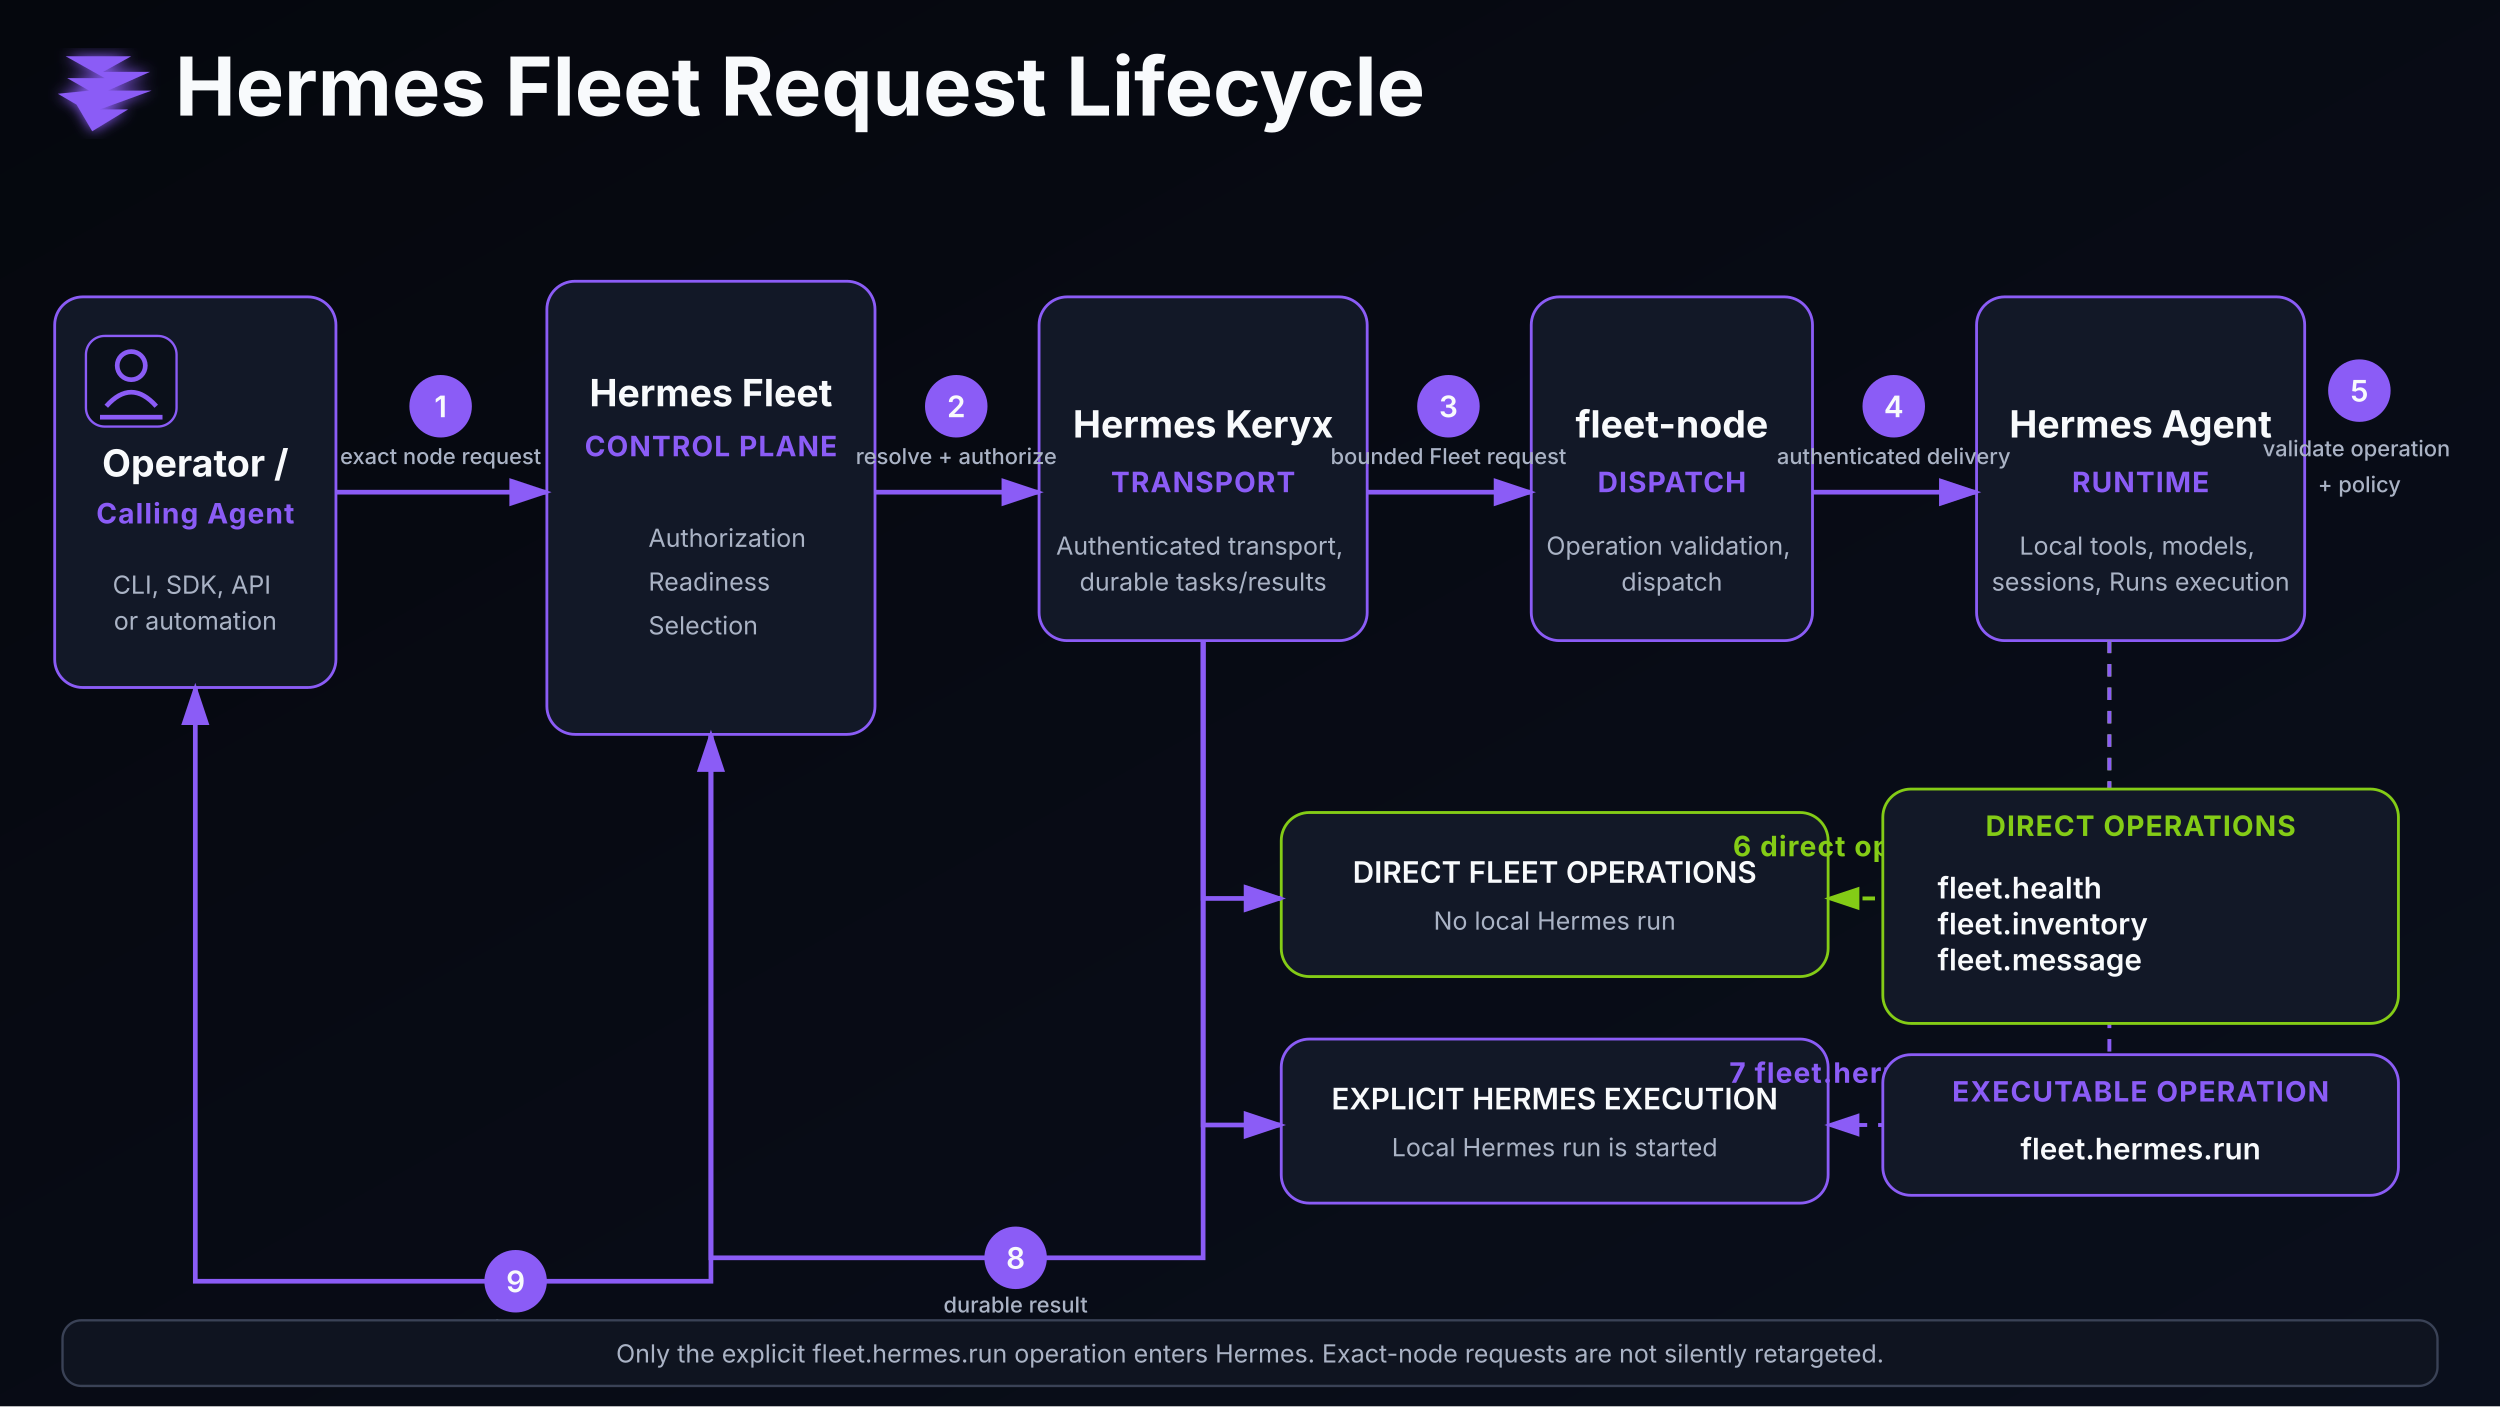
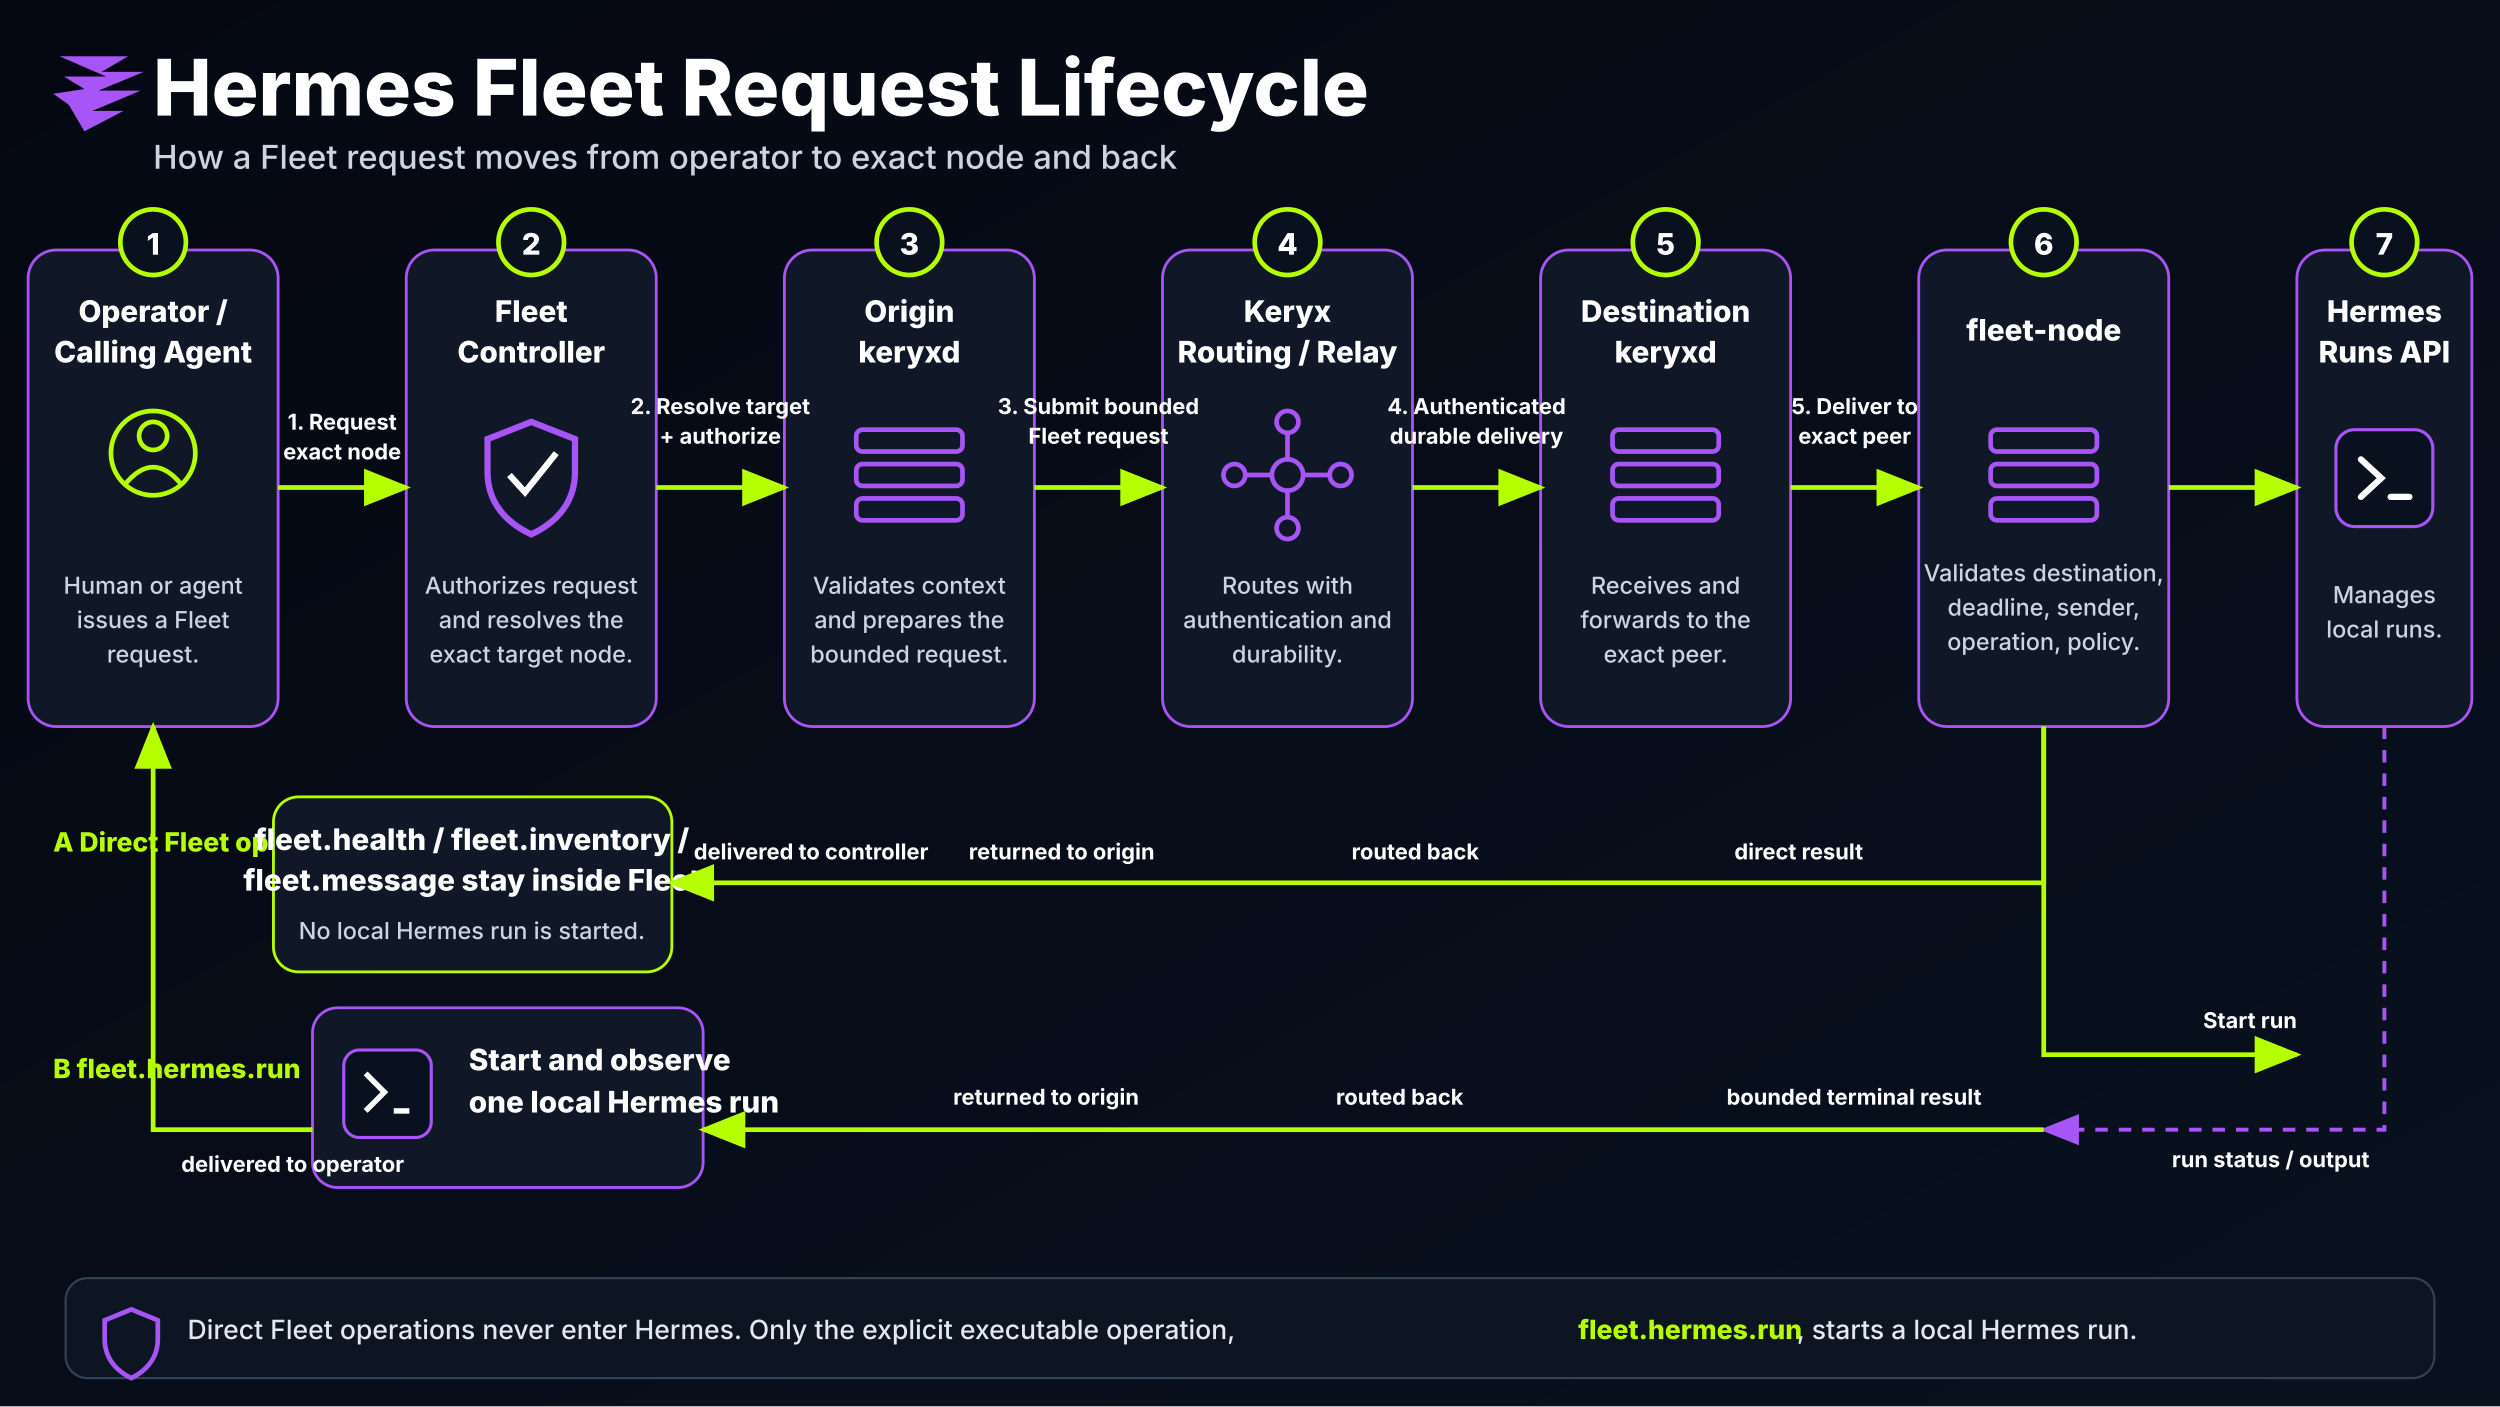
<svg xmlns="http://www.w3.org/2000/svg" width="1600" height="900" viewBox="0 0 1600 900" role="img" aria-labelledby="title desc">
  <defs>
    <linearGradient id="bg" x1="0" y1="0" x2="1" y2="1">
-       <stop offset="0" stop-color="#05070d" />
-       <stop offset="1" stop-color="#0a0f1c" />
+       <stop offset="0" stop-color="#050812" />
+       <stop offset="1" stop-color="#09111f" />
    </linearGradient>
-     <linearGradient id="fleet" x1="0" y1="0" x2="1" y2="1">
-       <stop offset="0" stop-color="#3b167d" />
-       <stop offset="1" stop-color="#191039" />
-     </linearGradient>
-     <filter id="glowP">
-       <feGaussianBlur stdDeviation="4" result="b" />
-       <feMerge>
-         <feMergeNode in="b" />
-         <feMergeNode in="SourceGraphic" />
-       </feMerge>
-     </filter>
-     <filter id="glowG">
-       <feGaussianBlur stdDeviation="3" result="b" />
-       <feMerge>
-         <feMergeNode in="b" />
-         <feMergeNode in="SourceGraphic" />
-       </feMerge>
-     </filter>
-     <marker id="arrowP" markerWidth="10" markerHeight="10" refX="8" refY="3" orient="auto">
-       <path d="M0,0 L0,6 L9,3 z" fill="#8b5cf6" />
+     <marker id="ag" markerWidth="11" markerHeight="11" refX="9" refY="4" orient="auto">
+       <path d="M0 0v8l10-4z" fill="#b6ff00" />
    </marker>
-     <marker id="arrowG" markerWidth="10" markerHeight="10" refX="8" refY="3" orient="auto">
-       <path d="M0,0 L0,6 L9,3 z" fill="#84cc16" />
+     <marker id="ap" markerWidth="11" markerHeight="11" refX="9" refY="4" orient="auto">
+       <path d="M0 0v8l10-4z" fill="#a855f7" />
    </marker>
-     <style>.title{font:700 52px Inter,ui-sans-serif,system-ui,sans-serif;fill:#f8fafc}.h{font:700 24px Inter,ui-sans-serif,system-ui,sans-serif;fill:#f8fafc}.hh{font:700 18px Inter,ui-sans-serif,system-ui,sans-serif;letter-spacing:.04em;fill:#8b5cf6}.hg{font:700 18px Inter,ui-sans-serif,system-ui,sans-serif;letter-spacing:.04em;fill:#84cc16}.b{font:600 19px Inter,ui-sans-serif,system-ui,sans-serif;fill:#f8fafc}.s{font:400 16px Inter,ui-sans-serif,system-ui,sans-serif;fill:#aab3c5}.xs{font:500 14px Inter,ui-sans-serif,system-ui,sans-serif;fill:#aab3c5}.p{fill:none;stroke:#8b5cf6;stroke-width:3;marker-end:url(#arrowP)}.g{fill:none;stroke:#84cc16;stroke-width:3;marker-end:url(#arrowG)}.pd{fill:none;stroke:#8b5cf6;stroke-width:2.5;stroke-dasharray:8 7;marker-end:url(#arrowP)}.gd{fill:none;stroke:#84cc16;stroke-width:2.5;stroke-dasharray:8 7;marker-end:url(#arrowG)}.card{fill:#0f1420;stroke:#3a4256;stroke-width:1.5}.pcard{fill:#121827;stroke:#8b5cf6;stroke-width:1.8}.gcard{fill:#121827;stroke:#84cc16;stroke-width:1.8}</style>
+     <style>
+     text{font-family:Inter,ui-sans-serif,system-ui,-apple-system,"Segoe UI",sans-serif}
+     .title{font-size:50px;font-weight:800;fill:#fff}.sub{font-size:21px;font-weight:500;fill:#cbd5e1}
+     .stage{font-size:19px;font-weight:800;fill:#fff}.body{font-size:15px;font-weight:450;fill:#cbd5e1}.step{font-size:14px;font-weight:700;fill:#fff}
+     .branch{font-size:17px;font-weight:800;fill:#b6ff00}.footer{font-size:17px;font-weight:500;fill:#e2e8f0}
+     .card{fill:#101827;stroke:#a855f7;stroke-width:1.8}.cardG{fill:#101827;stroke:#b6ff00;stroke-width:1.8}.muted{fill:#0d1523;stroke:#334155;stroke-width:1.4}
+     .g{fill:none;stroke:#b6ff00;stroke-width:3;marker-end:url(#ag)}.p{fill:none;stroke:#a855f7;stroke-width:3;marker-end:url(#ap)}.pd{fill:none;stroke:#a855f7;stroke-width:2.5;stroke-dasharray:8 7;marker-end:url(#ap)}
+   </style>
  </defs>
  <rect width="1600" height="900" fill="url(#bg)" />
-   <g transform="translate(34 28)">
-     <path d="M8 8h42l-18 10h30L35 30h28L30 42h18L25 56 15 39 3 32l20-2L9 22h24z" fill="#8b5cf6" filter="url(#glowP)" />
-     <text x="78" y="46" class="title">Hermes Fleet Request Lifecycle</text>
+   <g transform="translate(32 28)">
+     <path d="M6 8h44L33 18h27L31 30h27L27 43h20L22 56 12 39 2 32l20-3L9 21h27z" fill="#a855f7" />
+     <text x="66" y="46" class="title">Hermes Fleet Request Lifecycle</text>
+     <text x="66" y="80" class="sub">How a Fleet request moves from operator to exact node and back</text>
  </g>
-   <rect x="35" y="190" width="180" height="250" rx="18" class="pcard" />
-   <rect x="55" y="215" width="58" height="58" rx="12" fill="#0b101a" stroke="#8b5cf6" stroke-width="1.5" />
-   <circle cx="84" cy="234" r="9" fill="none" stroke="#8b5cf6" stroke-width="3" />
-   <path d="M68 260q16-18 32 0M64 267h40" fill="none" stroke="#8b5cf6" stroke-width="3" />
-   <text x="125" y="305" class="h" text-anchor="middle">Operator /</text>
-   <text x="125" y="335" class="hh" text-anchor="middle">Calling Agent</text>
-   <text x="125" y="380" class="s" text-anchor="middle">
-     <tspan x="125" dy="0">CLI, SDK, API</tspan>
-     <tspan x="125" dy="23">or automation</tspan>
-   </text>
-   <rect x="350" y="180" width="210" height="290" rx="18" class="pcard" />
-   <text x="455" y="260" class="h" text-anchor="middle">Hermes Fleet</text>
-   <text x="455" y="292" class="hh" text-anchor="middle">CONTROL PLANE</text>
-   <text x="415" y="350" class="s">
-     <tspan x="415" dy="0">Authorization</tspan>
-     <tspan x="415" dy="28">Readiness</tspan>
-     <tspan x="415" dy="28">Selection</tspan>
-   </text>
-   <rect x="665" y="190" width="210" height="220" rx="18" class="pcard" />
-   <text x="770" y="280" class="h" text-anchor="middle">Hermes Keryx</text>
-   <text x="770" y="315" class="hh" text-anchor="middle">TRANSPORT</text>
-   <text x="770" y="355" class="s" text-anchor="middle">
-     <tspan x="770" dy="0">Authenticated transport,</tspan>
-     <tspan x="770" dy="23">durable tasks/results</tspan>
-   </text>
-   <rect x="980" y="190" width="180" height="220" rx="18" class="pcard" />
-   <text x="1070" y="280" class="h" text-anchor="middle">fleet-node</text>
-   <text x="1070" y="315" class="hh" text-anchor="middle">DISPATCH</text>
-   <text x="1070" y="355" class="s" text-anchor="middle">
-     <tspan x="1070" dy="0">Operation validation,</tspan>
-     <tspan x="1070" dy="23">dispatch</tspan>
-   </text>
-   <rect x="1265" y="190" width="210" height="220" rx="18" class="pcard" />
-   <text x="1370" y="280" class="h" text-anchor="middle">Hermes Agent</text>
-   <text x="1370" y="315" class="hh" text-anchor="middle">RUNTIME</text>
-   <text x="1370" y="355" class="s" text-anchor="middle">
-     <tspan x="1370" dy="0">Local tools, models,</tspan>
-     <tspan x="1370" dy="23">sessions, Runs execution</tspan>
-   </text>
-   <path d="M215 315 L350 315" class="p" />
-   <circle cx="282" cy="260" r="20" fill="#8b5cf6" />
-   <text x="282" y="267" class="b" text-anchor="middle">1</text>
-   <text x="282" y="297" class="xs" text-anchor="middle">exact node request</text>
-   <path d="M560 315 L665 315" class="p" />
-   <circle cx="612" cy="260" r="20" fill="#8b5cf6" />
-   <text x="612" y="267" class="b" text-anchor="middle">2</text>
-   <text x="612" y="297" class="xs" text-anchor="middle">resolve + authorize</text>
-   <path d="M875 315 L980 315" class="p" />
-   <circle cx="927" cy="260" r="20" fill="#8b5cf6" />
-   <text x="927" y="267" class="b" text-anchor="middle">3</text>
-   <text x="927" y="297" class="xs" text-anchor="middle">bounded Fleet request</text>
-   <path d="M1160 315 L1265 315" class="p" />
-   <circle cx="1212" cy="260" r="20" fill="#8b5cf6" />
-   <text x="1212" y="267" class="b" text-anchor="middle">4</text>
-   <text x="1212" y="297" class="xs" text-anchor="middle">authenticated delivery</text>
-   <circle cx="1510" cy="250" r="20" fill="#8b5cf6" />
-   <text x="1510" y="257" class="b" text-anchor="middle">5</text>
-   <text x="1510" y="292" class="xs" text-anchor="middle">
-     <tspan x="1510" dy="0">validate operation</tspan>
-     <tspan x="1510" dy="23">+ policy</tspan>
-   </text>
-   <rect x="820" y="520" width="350" height="105" rx="18" class="gcard" />
-   <text x="995" y="565" class="b" text-anchor="middle">DIRECT FLEET OPERATIONS</text>
-   <text x="995" y="595" class="s" text-anchor="middle">No local Hermes run</text>
-   <rect x="820" y="665" width="350" height="105" rx="18" class="pcard" />
-   <text x="995" y="710" class="b" text-anchor="middle">EXPLICIT HERMES EXECUTION</text>
-   <text x="995" y="740" class="s" text-anchor="middle">Local Hermes run is started</text>
-   <path d="M770 410 L770 575 L820 575" class="p" />
-   <path d="M770 410 L770 720 L820 720" class="p" />
-   <path d="M1350 410 L1350 575 L1170 575" class="gd" />
-   <text x="1245" y="548" class="hg" text-anchor="middle">6  direct op → bounded result</text>
-   <path d="M1350 410 L1350 720 L1170 720" class="pd" />
-   <text x="1245" y="693" class="hh" text-anchor="middle">7  fleet.hermes.run → Hermes</text>
-   <rect x="1205" y="505" width="330" height="150" rx="18" class="gcard" />
-   <text x="1370" y="535" class="hg" text-anchor="middle">DIRECT OPERATIONS</text>
-   <text x="1240" y="575" class="b">
-     <tspan x="1240" dy="0">fleet.health</tspan>
-     <tspan x="1240" dy="23">fleet.inventory</tspan>
-     <tspan x="1240" dy="23">fleet.message</tspan>
-   </text>
-   <rect x="1205" y="675" width="330" height="90" rx="18" class="pcard" />
-   <text x="1370" y="705" class="hh" text-anchor="middle">EXECUTABLE OPERATION</text>
-   <text x="1370" y="742" class="b" text-anchor="middle">fleet.hermes.run</text>
-   <path d="M770 410 L770 805 L455 805 L455 470" class="p" />
-   <circle cx="650" cy="805" r="20" fill="#8b5cf6" />
-   <text x="650" y="812" class="b" text-anchor="middle">8</text>
-   <text x="650" y="840" class="xs" text-anchor="middle">durable result</text>
-   <path d="M455 470 L455 820 L125 820 L125 440" class="p" />
-   <circle cx="330" cy="820" r="20" fill="#8b5cf6" />
-   <text x="330" y="827" class="b" text-anchor="middle">9</text>
-   <text x="330" y="855" class="xs" text-anchor="middle">reattach / return result</text>
-   <rect x="40" y="845" width="1520" height="42" rx="12" class="card" />
-   <text x="800" y="872" class="s" text-anchor="middle">Only the explicit fleet.hermes.run operation enters Hermes. Exact-node requests are not silently retargeted.</text>
+   <g>
+     <rect x="18" y="160" width="160" height="305" rx="18" class="card" />
+     <circle cx="98" cy="155" r="21" fill="#09111f" stroke="#b6ff00" stroke-width="3" />
+     <text x="98" y="163" text-anchor="middle" class="stage">1</text>
+     <text x="98" y="206" text-anchor="middle" class="stage">Operator /</text>
+     <text x="98" y="232" text-anchor="middle" class="stage">Calling Agent</text>
+     <circle cx="98" cy="290" r="27" fill="none" stroke="#b6ff00" stroke-width="3" />
+     <circle cx="98" cy="279" r="9" fill="none" stroke="#b6ff00" stroke-width="3" />
+     <path d="M80 310q18-22 36 0" fill="none" stroke="#b6ff00" stroke-width="3" />
+     <text x="98" y="380" text-anchor="middle" class="body">Human or agent</text>
+     <text x="98" y="402" text-anchor="middle" class="body">issues a Fleet</text>
+     <text x="98" y="424" text-anchor="middle" class="body">request.</text>
+     <rect x="260" y="160" width="160" height="305" rx="18" class="card" />
+     <circle cx="340" cy="155" r="21" fill="#09111f" stroke="#b6ff00" stroke-width="3" />
+     <text x="340" y="163" text-anchor="middle" class="stage">2</text>
+     <text x="340" y="206" text-anchor="middle" class="stage">Fleet</text>
+     <text x="340" y="232" text-anchor="middle" class="stage">Controller</text>
+     <path d="M340 270l28 11v21c0 19-11 32-28 40-17-8-28-21-28-40v-21z" fill="none" stroke="#a855f7" stroke-width="4" />
+     <path d="M326 304l10 11 20-25" fill="none" stroke="#fff" stroke-width="4" />
+     <text x="340" y="380" text-anchor="middle" class="body">Authorizes request</text>
+     <text x="340" y="402" text-anchor="middle" class="body">and resolves the</text>
+     <text x="340" y="424" text-anchor="middle" class="body">exact target node.</text>
+     <rect x="502" y="160" width="160" height="305" rx="18" class="card" />
+     <circle cx="582" cy="155" r="21" fill="#09111f" stroke="#b6ff00" stroke-width="3" />
+     <text x="582" y="163" text-anchor="middle" class="stage">3</text>
+     <text x="582" y="206" text-anchor="middle" class="stage">Origin</text>
+     <text x="582" y="232" text-anchor="middle" class="stage">keryxd</text>
+     <g stroke="#a855f7" fill="none" stroke-width="3">
+       <rect x="548" y="275" width="68" height="14" rx="4" />
+       <rect x="548" y="297" width="68" height="14" rx="4" />
+       <rect x="548" y="319" width="68" height="14" rx="4" />
+     </g>
+     <text x="582" y="380" text-anchor="middle" class="body">Validates context</text>
+     <text x="582" y="402" text-anchor="middle" class="body">and prepares the</text>
+     <text x="582" y="424" text-anchor="middle" class="body">bounded request.</text>
+     <rect x="744" y="160" width="160" height="305" rx="18" class="card" />
+     <circle cx="824" cy="155" r="21" fill="#09111f" stroke="#b6ff00" stroke-width="3" />
+     <text x="824" y="163" text-anchor="middle" class="stage">4</text>
+     <text x="824" y="206" text-anchor="middle" class="stage">Keryx</text>
+     <text x="824" y="232" text-anchor="middle" class="stage">Routing / Relay</text>
+     <circle cx="824" cy="304" r="10" fill="none" stroke="#a855f7" stroke-width="3" />
+     <circle cx="790" cy="304" r="7" fill="none" stroke="#a855f7" stroke-width="3" />
+     <circle cx="858" cy="304" r="7" fill="none" stroke="#a855f7" stroke-width="3" />
+     <circle cx="824" cy="270" r="7" fill="none" stroke="#a855f7" stroke-width="3" />
+     <circle cx="824" cy="338" r="7" fill="none" stroke="#a855f7" stroke-width="3" />
+     <path d="M797 304h17m20 0h17M824 277v17m0 20v17" stroke="#a855f7" stroke-width="3" />
+     <text x="824" y="380" text-anchor="middle" class="body">Routes with</text>
+     <text x="824" y="402" text-anchor="middle" class="body">authentication and</text>
+     <text x="824" y="424" text-anchor="middle" class="body">durability.</text>
+     <rect x="986" y="160" width="160" height="305" rx="18" class="card" />
+     <circle cx="1066" cy="155" r="21" fill="#09111f" stroke="#b6ff00" stroke-width="3" />
+     <text x="1066" y="163" text-anchor="middle" class="stage">5</text>
+     <text x="1066" y="206" text-anchor="middle" class="stage">Destination</text>
+     <text x="1066" y="232" text-anchor="middle" class="stage">keryxd</text>
+     <g stroke="#a855f7" fill="none" stroke-width="3">
+       <rect x="1032" y="275" width="68" height="14" rx="4" />
+       <rect x="1032" y="297" width="68" height="14" rx="4" />
+       <rect x="1032" y="319" width="68" height="14" rx="4" />
+     </g>
+     <text x="1066" y="380" text-anchor="middle" class="body">Receives and</text>
+     <text x="1066" y="402" text-anchor="middle" class="body">forwards to the</text>
+     <text x="1066" y="424" text-anchor="middle" class="body">exact peer.</text>
+     <rect x="1228" y="160" width="160" height="305" rx="18" class="card" />
+     <circle cx="1308" cy="155" r="21" fill="#09111f" stroke="#b6ff00" stroke-width="3" />
+     <text x="1308" y="163" text-anchor="middle" class="stage">6</text>
+     <text x="1308" y="218" text-anchor="middle" class="stage">fleet-node</text>
+     <g stroke="#a855f7" fill="none" stroke-width="3">
+       <rect x="1274" y="275" width="68" height="14" rx="4" />
+       <rect x="1274" y="297" width="68" height="14" rx="4" />
+       <rect x="1274" y="319" width="68" height="14" rx="4" />
+     </g>
+     <text x="1308" y="372" text-anchor="middle" class="body">Validates destination,</text>
+     <text x="1308" y="394" text-anchor="middle" class="body">deadline, sender,</text>
+     <text x="1308" y="416" text-anchor="middle" class="body">operation, policy.</text>
+     <rect x="1470" y="160" width="112" height="305" rx="18" class="card" />
+     <circle cx="1526" cy="155" r="21" fill="#09111f" stroke="#b6ff00" stroke-width="3" />
+     <text x="1526" y="163" text-anchor="middle" class="stage">7</text>
+     <text x="1526" y="206" text-anchor="middle" class="stage">Hermes</text>
+     <text x="1526" y="232" text-anchor="middle" class="stage">Runs API</text>
+     <rect x="1495" y="275" width="62" height="62" rx="12" fill="#09111f" stroke="#a855f7" stroke-width="2" />
+     <path d="M1511 294l13 12-13 12m19 0h12" fill="none" stroke="#fff" stroke-width="4" stroke-linecap="round" />
+     <text x="1526" y="386" text-anchor="middle" class="body">Manages</text>
+     <text x="1526" y="408" text-anchor="middle" class="body">local runs.</text>
+   </g>
+   <path d="M178 312H260" class="g" />
+   <text x="219" y="275" text-anchor="middle" class="step">1. Request</text>
+   <text x="219" y="294" text-anchor="middle" class="step">exact node</text>
+   <path d="M420 312H502" class="g" />
+   <text x="461" y="265" text-anchor="middle" class="step">2. Resolve target</text>
+   <text x="461" y="284" text-anchor="middle" class="step">+ authorize</text>
+   <path d="M662 312H744" class="g" />
+   <text x="703" y="265" text-anchor="middle" class="step">3. Submit bounded</text>
+   <text x="703" y="284" text-anchor="middle" class="step">Fleet request</text>
+   <path d="M904 312H986" class="g" />
+   <text x="945" y="265" text-anchor="middle" class="step">4. Authenticated</text>
+   <text x="945" y="284" text-anchor="middle" class="step">durable delivery</text>
+   <path d="M1146 312H1228" class="g" />
+   <text x="1187" y="265" text-anchor="middle" class="step">5. Deliver to</text>
+   <text x="1187" y="284" text-anchor="middle" class="step">exact peer</text>
+   <path d="M1388 312H1470" class="g" />
+   <text x="34" y="545" class="branch">A  Direct Fleet operation</text>
+   <rect x="175" y="510" width="255" height="112" rx="16" class="cardG" />
+   <text x="302" y="544" text-anchor="middle" class="stage">fleet.health / fleet.inventory /</text>
+   <text x="302" y="570" text-anchor="middle" class="stage">fleet.message stay inside Fleet</text>
+   <text x="302" y="601" text-anchor="middle" class="body">No local Hermes run is started.</text>
+   <path d="M1308 465v100H430" class="g" />
+   <text x="1110" y="550" class="step">direct result</text>
+   <text x="865" y="550" class="step">routed back</text>
+   <text x="620" y="550" class="step">returned to origin</text>
+   <text x="444" y="550" class="step">delivered to controller</text>
+   <text x="34" y="690" class="branch">B  fleet.hermes.run</text>
+   <rect x="200" y="645" width="250" height="115" rx="16" class="card" />
+   <rect x="220" y="672" width="56" height="56" rx="10" fill="#09111f" stroke="#a855f7" stroke-width="2" />
+   <path d="M234 687l12 12-12 12m18 0h10" fill="none" stroke="#fff" stroke-width="3.5" />
+   <text x="300" y="685" class="stage">Start and observe</text>
+   <text x="300" y="712" class="stage">one local Hermes run</text>
+   <path d="M1308 465v210H1470" class="g" />
+   <text x="1410" y="658" class="step">Start run</text>
+   <path d="M1526 465v258H1308" class="pd" />
+   <text x="1390" y="747" class="step">run status / output</text>
+   <path d="M1308 723H450" class="g" />
+   <text x="1105" y="707" class="step">bounded terminal result</text>
+   <text x="855" y="707" class="step">routed back</text>
+   <text x="610" y="707" class="step">returned to origin</text>
+   <path d="M200 723H98v-258" class="g" />
+   <text x="116" y="750" class="step">delivered to operator</text>
+   <rect x="42" y="818" width="1516" height="64" rx="14" class="muted" />
+   <path d="M84 838l17 7v12c0 12-7 20-17 25-10-5-17-13-17-25v-12z" fill="none" stroke="#a855f7" stroke-width="3" />
+   <text x="120" y="857" class="footer">Direct Fleet operations never enter Hermes. Only the explicit executable operation, </text>
+   <text x="1010" y="857" class="footer" style="fill:#b6ff00;font-weight:800">fleet.hermes.run</text>
+   <text x="1150" y="857" class="footer">, starts a local Hermes run.</text>
</svg>
